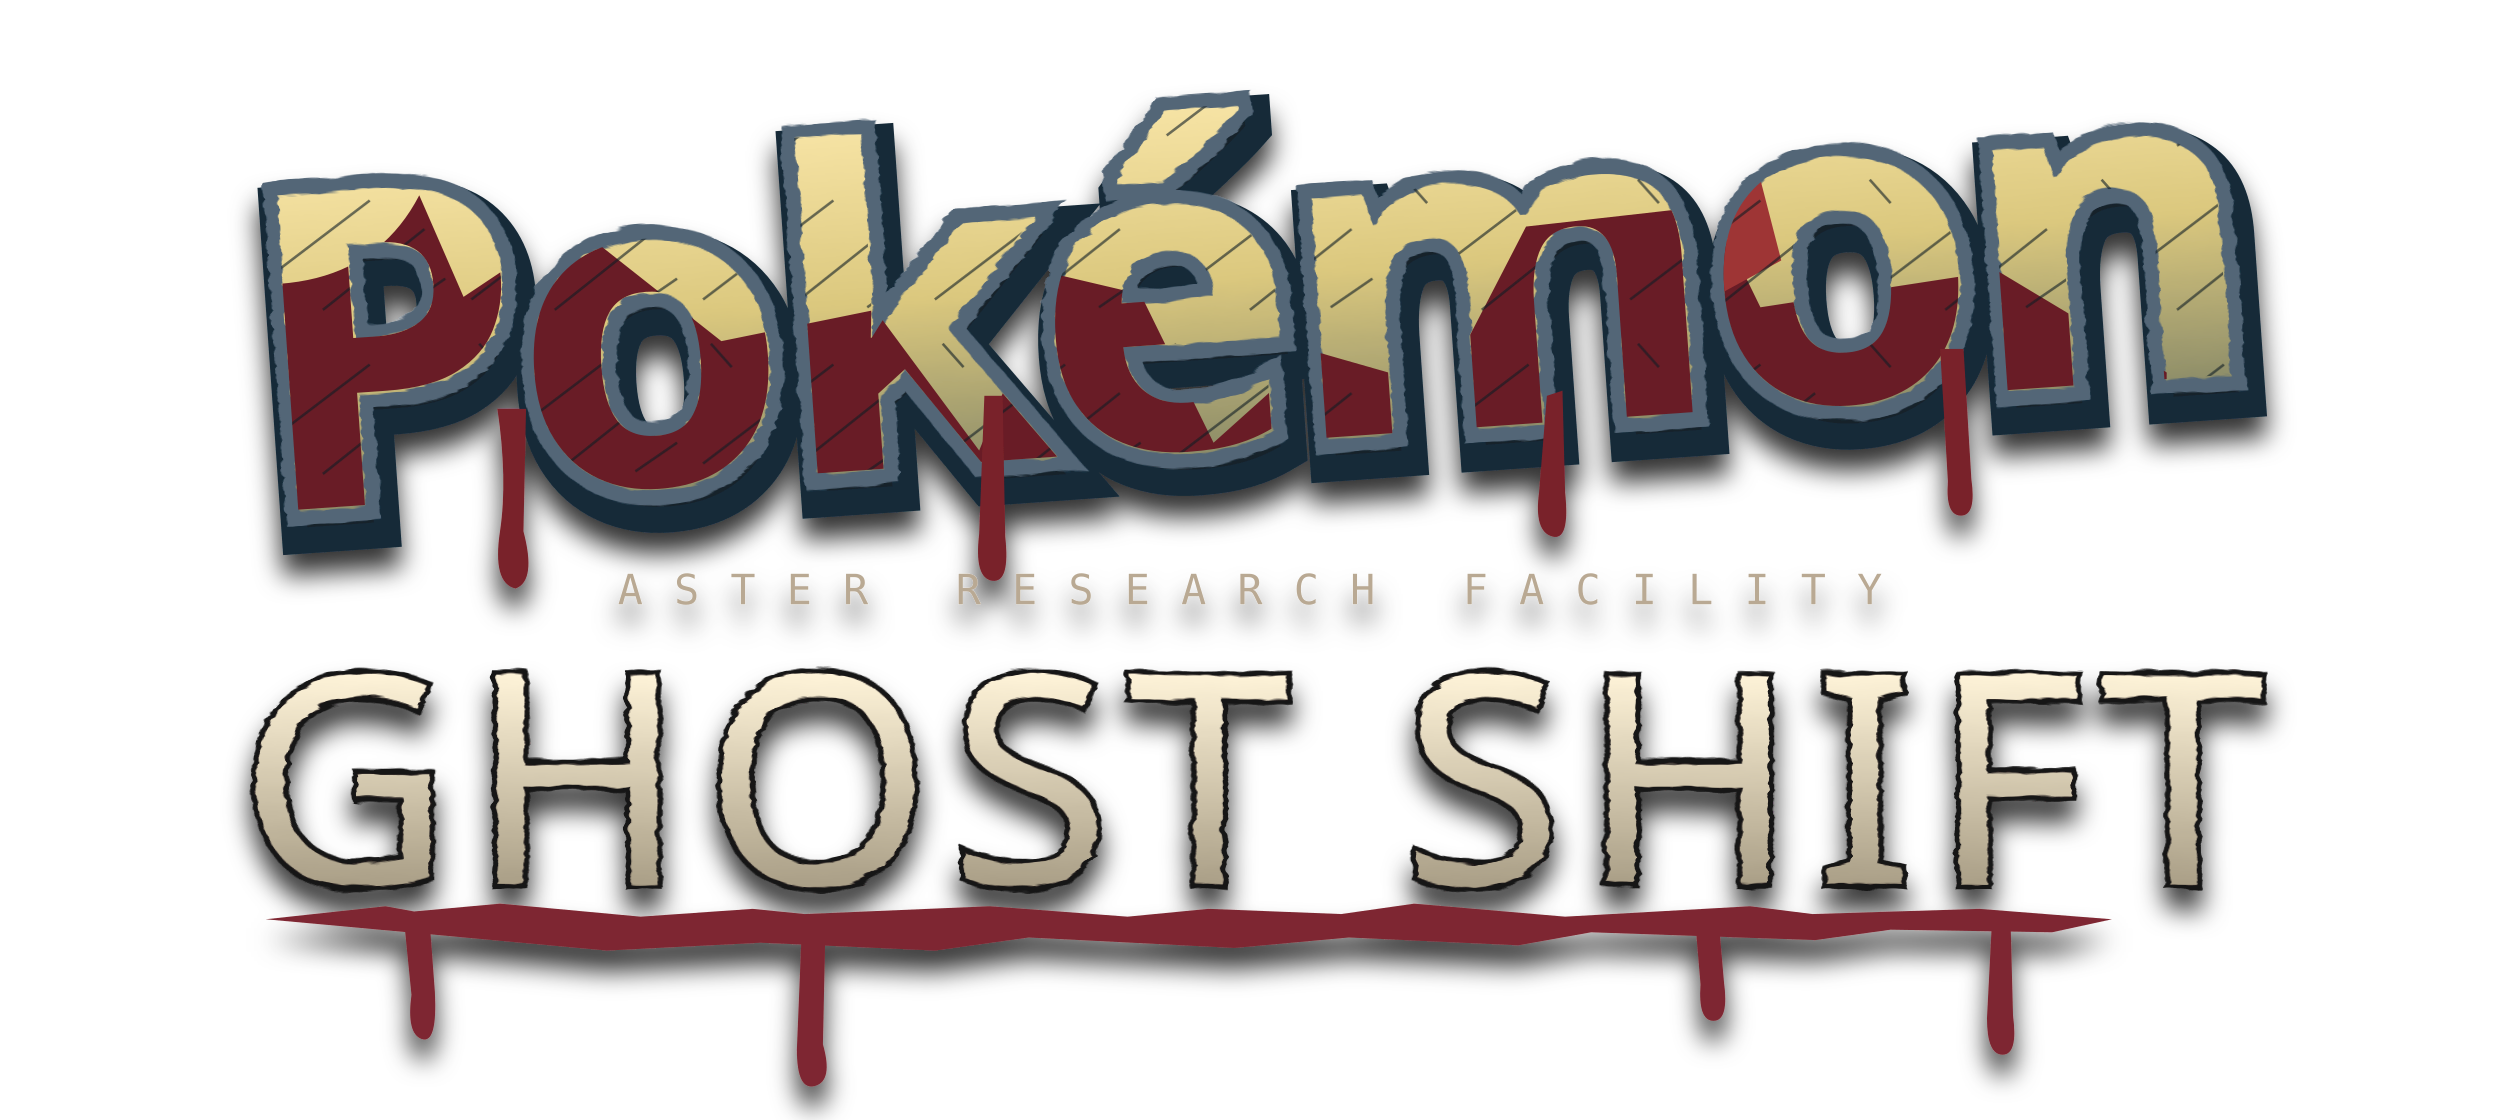
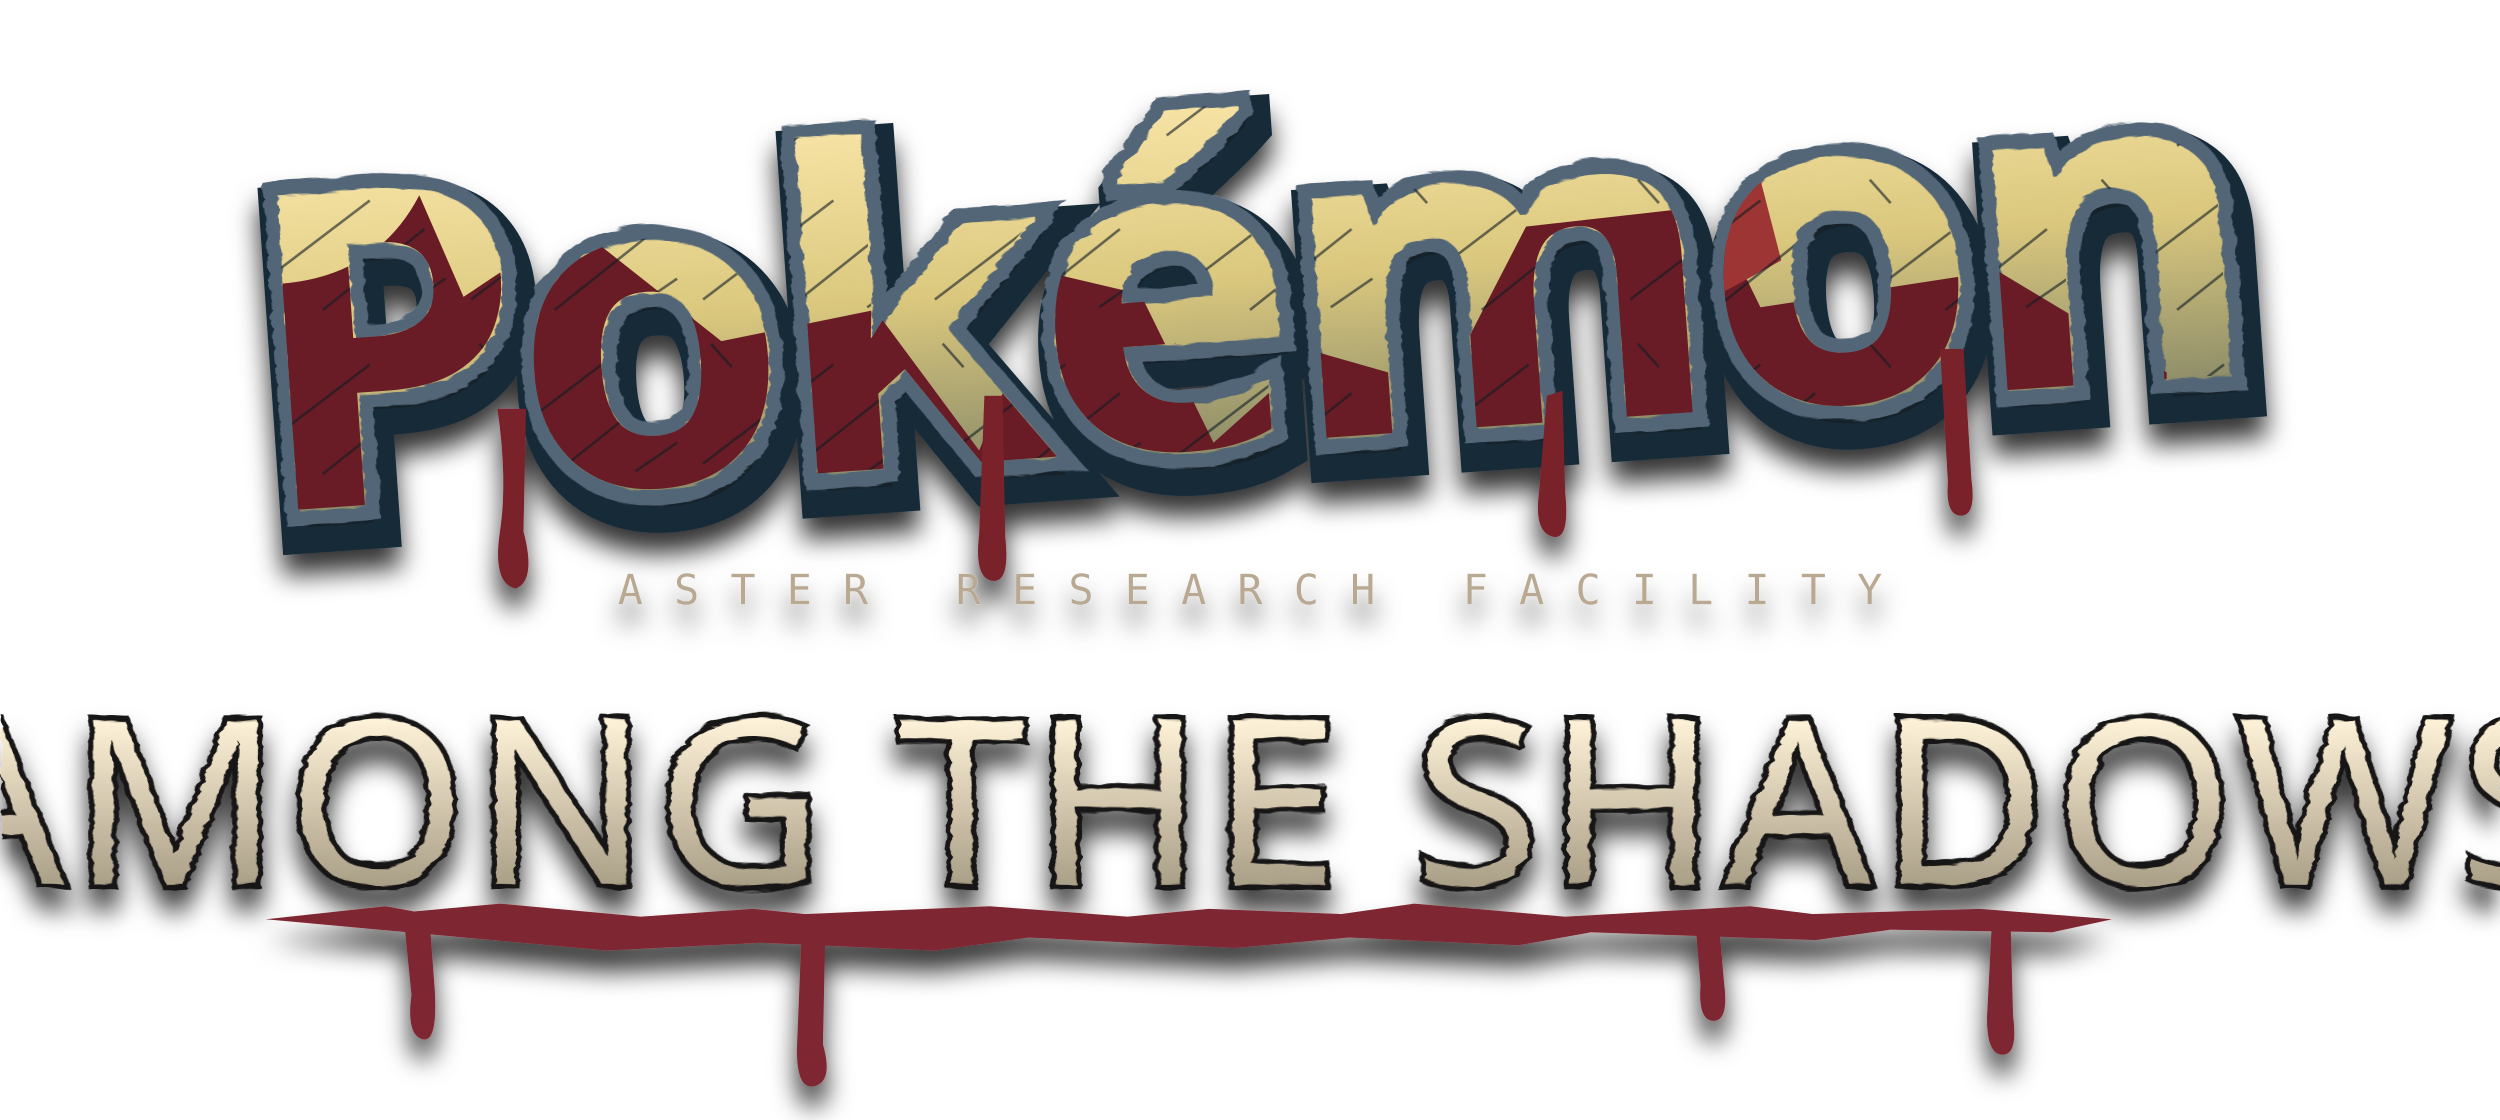
- <svg xmlns="http://www.w3.org/2000/svg" width="960" height="430" viewBox="0 0 960 430" role="img" aria-label="Pokémon: Ghost Shift">
+ <svg xmlns="http://www.w3.org/2000/svg" width="960" height="430" viewBox="0 0 960 430" role="img" aria-label="Pokémon: Among the Shadows">
  <defs>
    <linearGradient id="gold" x2="0" y2="1">
      <stop stop-color="#f6e3a4" />
      <stop offset=".5" stop-color="#dbc87e" />
      <stop offset="1" stop-color="#8d8d69" />
    </linearGradient>
    <linearGradient id="bone" x2="0" y2="1">
      <stop stop-color="#fff4d9" />
      <stop offset="1" stop-color="#a99e86" />
    </linearGradient>
    <filter id="rough">
      <feTurbulence baseFrequency=".038 .14" numOctaves="3" seed="9" result="noise" />
      <feDisplacementMap in="SourceGraphic" in2="noise" scale="2.5" />
    </filter>
    <filter id="shadow">
      <feDropShadow dx="0" dy="8" stdDeviation="5" flood-opacity=".8" />
    </filter>
    <clipPath id="letters">
      <text x="480" y="170" text-anchor="middle" font-family="Impact,Arial Black,sans-serif" font-weight="900" font-size="170" letter-spacing="-5" transform="rotate(-4 480 110)">Pokémon</text>
    </clipPath>
    <pattern id="scratches" width="89" height="63" patternUnits="userSpaceOnUse">
      <path d="M3 52l50-38m-18 42L74 25M6 6l8 9m52 40l16-11" stroke="#111e24" stroke-width="1" opacity=".6" />
    </pattern>
  </defs>
  <g filter="url(#shadow)">
    <text x="483" y="177" text-anchor="middle" font-family="Impact,Arial Black,sans-serif" font-weight="900" font-size="170" letter-spacing="-5" transform="rotate(-4 480 110)" fill="#16232c" stroke="#142a39" stroke-width="20" paint-order="stroke">Pokémon</text>
    <text x="480" y="170" text-anchor="middle" font-family="Impact,Arial Black,sans-serif" font-weight="900" font-size="170" letter-spacing="-5" transform="rotate(-4 480 110)" fill="url(#gold)" stroke="#536677" stroke-width="11" paint-order="stroke" filter="url(#rough)">Pokémon</text>
    <g clip-path="url(#letters)">
      <path d="M55 102q80 23 106-27l17 39 42-28 57 45 59-12 40 54 28-68 34 8 28 57 39-35 49 14 32-62 71-8 19 39 91-14 65 39v105H55z" fill="#691d25" />
      <path d="M191 26l26 43-15 6-28-33zm462 58l9 28 22-12-8-31zM343 54l14 18 18-14-13-21" fill="#9e3435" />
      <rect width="960" height="220" fill="url(#scratches)" />
    </g>
    <path d="M191 157q4 27 1 47t6 22q8-3 3-22l1-47m176-5l-2 53q-2 17 5 18t5-17l-1-54m209 0l-3 37q-2 15 5 17t5-17l-1-39m145-16l3 51q-1 13 5 13t4-14l-3-50" fill="#79212a" />
    <text x="480" y="232" text-anchor="middle" font-family="monospace" font-size="16" letter-spacing="12" fill="#b9a993">ASTER RESEARCH FACILITY</text>
    <g filter="url(#rough)" fill="url(#bone)" stroke="#191516" stroke-width="4" paint-order="stroke">
-       <text x="480" y="339" text-anchor="middle" font-family="Impact,Arial Black,sans-serif" font-stretch="condensed" font-size="112" letter-spacing="7">GHOST SHIFT</text>
+       <text x="480" y="339" text-anchor="middle" font-family="Impact,Arial Black,sans-serif" font-stretch="condensed" font-size="88" letter-spacing="3" textLength="850" lengthAdjust="spacingAndGlyphs">AMONG THE SHADOWS</text>
    </g>
    <path d="M102 353l46-5 11 2 33-3 54 5 43-3 20 2 71-3 53 4 31-3 51 2 28-4 58 5 71-4 24 3 64-2 51 4-23 5-62-1-29 4-86-3-28 5-65-3-44 4-79-4-36 5-67-3-59 3z" fill="#7e2630" />
    <path d="M155 352l3 30q-2 15 4 17t5-18l-2-27m143 0l-2 49q0 16 7 14t3-16l1-47m334 0l2 24q-1 14 5 14t4-15l-2-23m105-2l-2 39q0 14 6 14t4-15l-1-38" fill="#7e2630" />
  </g>
</svg>
